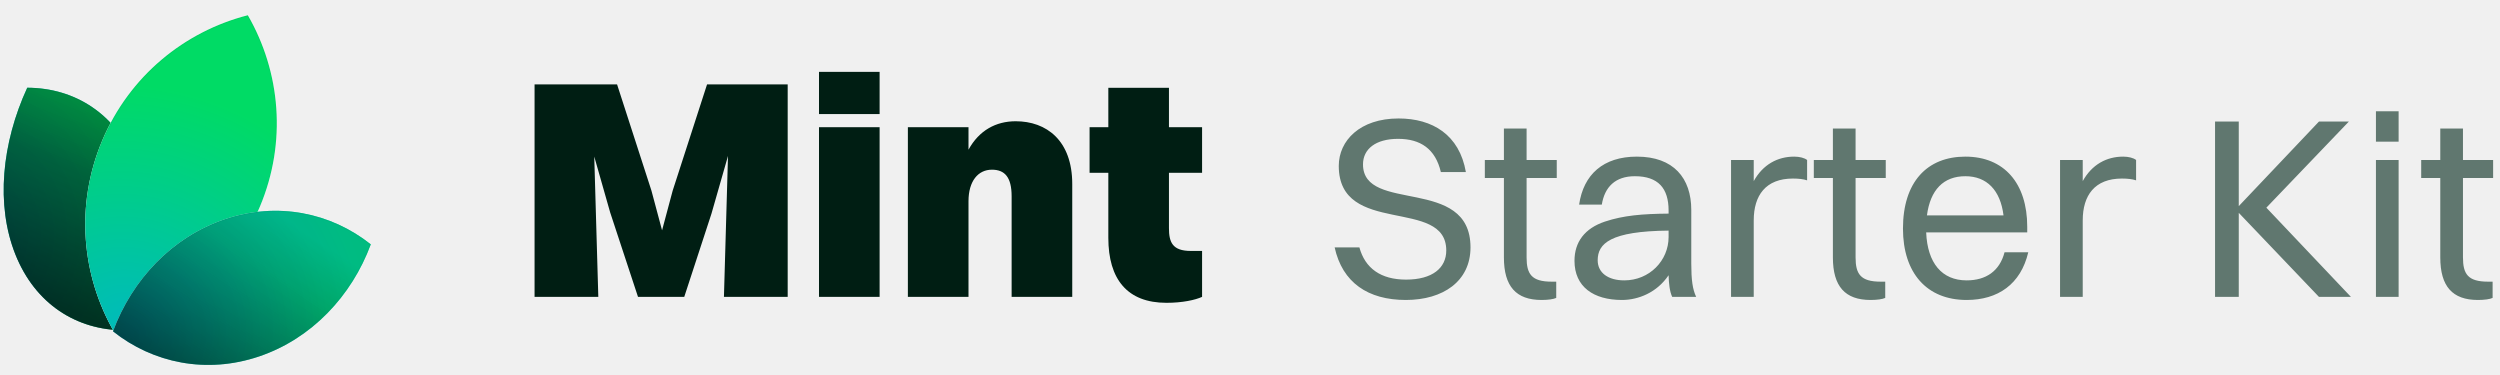
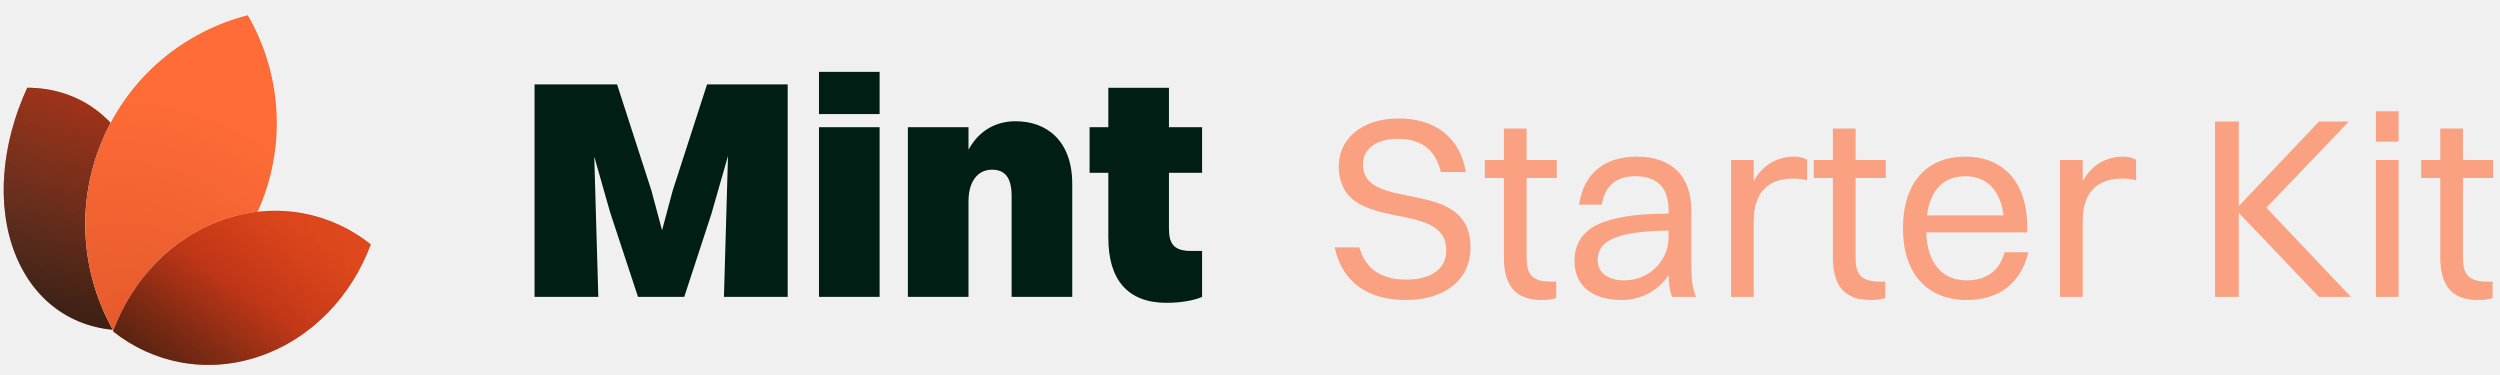
<svg xmlns="http://www.w3.org/2000/svg" width="160" height="24" viewBox="0 0 160 24" fill="none">
  <path d="M7.953 21.139C4.896 21.13 2.255 19.458 0.987 16.29C-0.28 13.121 0.109 9.163 1.744 5.615C4.801 5.624 7.442 7.296 8.71 10.465C9.977 13.633 9.588 17.591 7.953 21.139Z" fill="white" />
  <path d="M7.953 21.139C4.896 21.13 2.255 19.458 0.987 16.29C-0.28 13.121 0.109 9.163 1.744 5.615C4.801 5.624 7.442 7.296 8.71 10.465C9.977 13.633 9.588 17.591 7.953 21.139Z" fill="url(#paint0_radial_115_86)" />
  <path d="M7.953 21.139C4.896 21.13 2.255 19.458 0.987 16.29C-0.28 13.121 0.109 9.163 1.744 5.615C4.801 5.624 7.442 7.296 8.71 10.465C9.977 13.633 9.588 17.591 7.953 21.139Z" fill="black" fill-opacity="0.5" style="mix-blend-mode:hard-light" />
  <path d="M7.953 21.139C4.896 21.13 2.255 19.458 0.987 16.29C-0.28 13.121 0.109 9.163 1.744 5.615C4.801 5.624 7.442 7.296 8.71 10.465C9.977 13.633 9.588 17.591 7.953 21.139Z" fill="url(#paint1_linear_115_86)" fill-opacity="0.5" style="mix-blend-mode:hard-light" />
  <path d="M7.935 21.111C4.897 21.096 2.274 19.431 1.013 16.279C-0.248 13.124 0.136 9.182 1.762 5.643C4.8 5.659 7.423 7.324 8.684 10.476C9.945 13.63 9.561 17.572 7.935 21.111Z" stroke="url(#paint2_linear_115_86)" stroke-opacity="0.05" stroke-width="0.056" />
  <path d="M7.31 21.257C11.354 20.221 14.884 17.375 16.628 13.236C18.373 9.097 17.945 4.587 15.86 0.976C11.816 2.012 8.287 4.858 6.542 8.998C4.797 13.137 5.225 17.646 7.31 21.257Z" fill="white" />
  <path d="M7.31 21.257C11.354 20.221 14.884 17.375 16.628 13.236C18.373 9.097 17.945 4.587 15.86 0.976C11.816 2.012 8.287 4.858 6.542 8.998C4.797 13.137 5.225 17.646 7.31 21.257Z" fill="url(#paint3_radial_115_86)" />
  <path d="M16.602 13.225C14.864 17.349 11.351 20.187 7.324 21.225C5.253 17.624 4.829 13.132 6.568 9.009C8.306 4.885 11.819 2.047 15.846 1.009C17.918 4.61 18.341 9.101 16.602 13.225Z" stroke="url(#paint4_linear_115_86)" stroke-opacity="0.05" stroke-width="0.056" />
  <path d="M7.234 21.207C9.789 23.237 13.21 23.951 16.577 22.814C19.944 21.677 22.506 18.945 23.73 15.638C21.175 13.608 17.754 12.894 14.387 14.031C11.02 15.168 8.458 17.901 7.234 21.207Z" fill="white" />
  <path d="M7.234 21.207C9.789 23.237 13.21 23.951 16.577 22.814C19.944 21.677 22.506 18.945 23.73 15.638C21.175 13.608 17.754 12.894 14.387 14.031C11.02 15.168 8.458 17.901 7.234 21.207Z" fill="url(#paint5_radial_115_86)" />
  <path d="M7.234 21.207C9.789 23.237 13.21 23.951 16.577 22.814C19.944 21.677 22.506 18.945 23.73 15.638C21.175 13.608 17.754 12.894 14.387 14.031C11.02 15.168 8.458 17.901 7.234 21.207Z" fill="black" fill-opacity="0.2" style="mix-blend-mode:hard-light" />
  <path d="M7.234 21.207C9.789 23.237 13.21 23.951 16.577 22.814C19.944 21.677 22.506 18.945 23.73 15.638C21.175 13.608 17.754 12.894 14.387 14.031C11.02 15.168 8.458 17.901 7.234 21.207Z" fill="url(#paint6_linear_115_86)" fill-opacity="0.5" style="mix-blend-mode:hard-light" />
  <path d="M16.568 22.787C13.218 23.918 9.814 23.212 7.267 21.198C8.492 17.907 11.044 15.189 14.396 14.058C17.747 12.927 21.15 13.633 23.697 15.648C22.472 18.938 19.92 21.656 16.568 22.787Z" stroke="url(#paint7_linear_115_86)" stroke-opacity="0.05" stroke-width="0.056" />
  <path d="M34.212 19V5.4H39.492L41.692 12.2L42.372 14.74L43.052 12.2L45.252 5.4H50.412V19H46.332L46.592 9.98L45.532 13.68L43.792 19H40.832L39.052 13.6L38.032 10.02L38.292 19H34.212ZM52.416 7.3V4.6H56.295V7.3H52.416ZM52.416 19V8.14H56.295V19H52.416ZM58.104 19V8.14H61.984V9.58C62.664 8.34 63.744 7.76 65.004 7.76C66.964 7.76 68.624 8.98 68.624 11.78V19H64.744V12.56C64.744 11.34 64.304 10.86 63.484 10.86C62.604 10.86 61.984 11.58 61.984 12.88V19H58.104ZM70.933 15.22V11.06H69.733V8.14H70.933V5.62H74.813V8.14H76.933V11.06H74.813V14.6C74.813 15.5 75.033 16.06 76.213 16.06H76.933V19C76.493 19.2 75.673 19.38 74.653 19.38C72.153 19.38 70.933 17.88 70.933 15.22Z" fill="#001E13" />
-   <path d="M87.232 10.519C87.232 13.687 94.112 11.229 94.112 15.832C94.112 17.994 92.364 19.198 89.971 19.198C87.562 19.198 85.912 18.093 85.417 15.832H87.001C87.364 17.169 88.371 17.895 89.987 17.895C91.671 17.895 92.561 17.152 92.561 16.03C92.561 12.598 85.681 15.155 85.681 10.618C85.681 9.001 87.034 7.582 89.509 7.582C91.671 7.582 93.403 8.621 93.816 11.014H92.215C91.868 9.529 90.912 8.886 89.476 8.886C88.057 8.886 87.232 9.529 87.232 10.519ZM96.25 16.476V11.393H95.029V10.239H96.25V8.226H97.702V10.239H99.632V11.393H97.702V16.476C97.702 17.532 98.015 18.026 99.302 18.026H99.599V19.066C99.434 19.148 99.071 19.198 98.659 19.198C97.025 19.198 96.25 18.323 96.25 16.476ZM102.516 13.093H101.064C101.345 11.162 102.615 10.024 104.76 10.024C107.103 10.024 108.242 11.393 108.242 13.44V16.888C108.242 17.895 108.324 18.521 108.555 19H107.021C106.856 18.654 106.806 18.142 106.79 17.614C106.047 18.72 104.859 19.198 103.803 19.198C101.988 19.198 100.767 18.357 100.767 16.69C100.767 15.486 101.427 14.611 102.714 14.182C103.902 13.786 105.107 13.687 106.79 13.671V13.473C106.79 12.053 106.13 11.278 104.628 11.278C103.374 11.278 102.698 11.971 102.516 13.093ZM102.252 16.657C102.252 17.465 102.929 17.944 103.952 17.944C105.569 17.944 106.79 16.674 106.79 15.172V14.759C103.061 14.793 102.252 15.585 102.252 16.657ZM110.787 19V10.239H112.239V11.591C112.833 10.519 113.774 10.024 114.83 10.024C115.176 10.024 115.49 10.107 115.655 10.239V11.542C115.407 11.46 115.094 11.427 114.747 11.427C112.998 11.427 112.239 12.515 112.239 14.1V19H110.787ZM117.305 16.476V11.393H116.084V10.239H117.305V8.226H118.757V10.239H120.688V11.393H118.757V16.476C118.757 17.532 119.071 18.026 120.358 18.026H120.655V19.066C120.49 19.148 120.127 19.198 119.714 19.198C118.081 19.198 117.305 18.323 117.305 16.476ZM129.809 16.145C129.33 18.192 127.862 19.198 125.865 19.198C123.324 19.198 121.79 17.482 121.79 14.627C121.79 11.658 123.324 10.024 125.783 10.024C128.258 10.024 129.743 11.723 129.743 14.512V14.875H123.275C123.357 16.838 124.281 17.944 125.865 17.944C127.103 17.944 127.977 17.35 128.291 16.145H129.809ZM125.783 11.278C124.38 11.278 123.539 12.152 123.324 13.786H128.225C128.027 12.169 127.152 11.278 125.783 11.278ZM131.843 19V10.239H133.295V11.591C133.889 10.519 134.829 10.024 135.885 10.024C136.232 10.024 136.545 10.107 136.71 10.239V11.542C136.463 11.46 136.149 11.427 135.803 11.427C134.054 11.427 133.295 12.515 133.295 14.1V19H131.843ZM141.763 19V7.78H143.281V13.192L148.413 7.78H150.327L145.047 13.291L150.459 19H148.413L143.281 13.621V19H141.763ZM152.06 9.067V7.12H153.512V9.067H152.06ZM152.06 19V10.239H153.512V19H152.06ZM156.178 16.476V11.393H154.957V10.239H156.178V8.226H157.63V10.239H159.56V11.393H157.63V16.476C157.63 17.532 157.943 18.026 159.23 18.026H159.527V19.066C159.362 19.148 158.999 19.198 158.587 19.198C156.953 19.198 156.178 18.323 156.178 16.476Z" fill="#002719" fill-opacity="0.6" />
+   <path d="M87.232 10.519C87.232 13.687 94.112 11.229 94.112 15.832C94.112 17.994 92.364 19.198 89.971 19.198C87.562 19.198 85.912 18.093 85.417 15.832H87.001C87.364 17.169 88.371 17.895 89.987 17.895C91.671 17.895 92.561 17.152 92.561 16.03C92.561 12.598 85.681 15.155 85.681 10.618C85.681 9.001 87.034 7.582 89.509 7.582C91.671 7.582 93.403 8.621 93.816 11.014H92.215C91.868 9.529 90.912 8.886 89.476 8.886C88.057 8.886 87.232 9.529 87.232 10.519ZM96.25 16.476V11.393H95.029V10.239H96.25V8.226H97.702V10.239H99.632V11.393H97.702V16.476C97.702 17.532 98.015 18.026 99.302 18.026H99.599V19.066C99.434 19.148 99.071 19.198 98.659 19.198C97.025 19.198 96.25 18.323 96.25 16.476ZM102.516 13.093H101.064C101.345 11.162 102.615 10.024 104.76 10.024C107.103 10.024 108.242 11.393 108.242 13.44V16.888C108.242 17.895 108.324 18.521 108.555 19H107.021C106.856 18.654 106.806 18.142 106.79 17.614C106.047 18.72 104.859 19.198 103.803 19.198C101.988 19.198 100.767 18.357 100.767 16.69C100.767 15.486 101.427 14.611 102.714 14.182C103.902 13.786 105.107 13.687 106.79 13.671V13.473C106.79 12.053 106.13 11.278 104.628 11.278C103.374 11.278 102.698 11.971 102.516 13.093ZM102.252 16.657C102.252 17.465 102.929 17.944 103.952 17.944C105.569 17.944 106.79 16.674 106.79 15.172V14.759C103.061 14.793 102.252 15.585 102.252 16.657ZM110.787 19V10.239H112.239V11.591C112.833 10.519 113.774 10.024 114.83 10.024C115.176 10.024 115.49 10.107 115.655 10.239V11.542C115.407 11.46 115.094 11.427 114.747 11.427C112.998 11.427 112.239 12.515 112.239 14.1V19H110.787ZM117.305 16.476V11.393H116.084V10.239H117.305V8.226H118.757V10.239H120.688V11.393H118.757V16.476C118.757 17.532 119.071 18.026 120.358 18.026H120.655V19.066C120.49 19.148 120.127 19.198 119.714 19.198C118.081 19.198 117.305 18.323 117.305 16.476ZM129.809 16.145C129.33 18.192 127.862 19.198 125.865 19.198C123.324 19.198 121.79 17.482 121.79 14.627C121.79 11.658 123.324 10.024 125.783 10.024C128.258 10.024 129.743 11.723 129.743 14.512V14.875H123.275C123.357 16.838 124.281 17.944 125.865 17.944C127.103 17.944 127.977 17.35 128.291 16.145H129.809ZM125.783 11.278C124.38 11.278 123.539 12.152 123.324 13.786H128.225C128.027 12.169 127.152 11.278 125.783 11.278ZM131.843 19V10.239H133.295V11.591C133.889 10.519 134.829 10.024 135.885 10.024C136.232 10.024 136.545 10.107 136.71 10.239V11.542C136.463 11.46 136.149 11.427 135.803 11.427C134.054 11.427 133.295 12.515 133.295 14.1V19H131.843ZM141.763 19V7.78H143.281V13.192L148.413 7.78H150.327L145.047 13.291L150.459 19H148.413L143.281 13.621V19H141.763ZM152.06 9.067V7.12H153.512V9.067H152.06ZM152.06 19V10.239H153.512V19H152.06ZM156.178 16.476V11.393H154.957V10.239H156.178V8.226H157.63V10.239H159.56V11.393H157.63V16.476C157.63 17.532 157.943 18.026 159.23 18.026H159.527V19.066C159.362 19.148 158.999 19.198 158.587 19.198C156.953 19.198 156.178 18.323 156.178 16.476Z" fill="#FF6C37" fill-opacity="0.6" />
  <defs>
    <radialGradient id="paint0_radial_115_86" cx="0" cy="0" r="1" gradientUnits="userSpaceOnUse" gradientTransform="translate(-3.00503 15.023) rotate(-10.029) scale(17.9572 17.784)">
-       <stop stop-color="#00B0BB" />
-       <stop offset="1" stop-color="#00DB65" />
+       <stop stop-color="#FFA57A" />
+       <stop offset="1" stop-color="#FF6C37" />
    </radialGradient>
    <linearGradient id="paint1_linear_115_86" x1="7.39" y1="4.813" x2="1.63" y2="18.689" gradientUnits="userSpaceOnUse">
-       <stop stop-color="#18E299" />
+       <stop stop-color="#E55A2C" />
      <stop offset="1" />
    </linearGradient>
    <linearGradient id="paint2_linear_115_86" x1="7.948" y1="8.016" x2="1.761" y2="18.746" gradientUnits="userSpaceOnUse">
      <stop />
      <stop offset="1" stop-opacity="0" />
    </linearGradient>
    <radialGradient id="paint3_radial_115_86" cx="0" cy="0" r="1" gradientUnits="userSpaceOnUse" gradientTransform="translate(8.11404 20.8822) rotate(-75.7542) scale(21.6246 23.7772)">
-       <stop stop-color="#00BBBB" />
-       <stop offset="0.713" stop-color="#00DB65" />
+       <stop stop-color="#E55A2C" />
+       <stop offset="0.713" stop-color="#FF6C37" />
    </radialGradient>
    <linearGradient id="paint4_linear_115_86" x1="7.602" y1="5.871" x2="15.556" y2="16.372" gradientUnits="userSpaceOnUse">
      <stop />
      <stop offset="1" stop-opacity="0" />
    </linearGradient>
    <radialGradient id="paint5_radial_115_86" cx="0" cy="0" r="1" gradientUnits="userSpaceOnUse" gradientTransform="translate(7.84537 21.5181) rotate(-20.3525) scale(18.5603 17.32)">
-       <stop stop-color="#00B0BB" />
-       <stop offset="1" stop-color="#00DB65" />
+       <stop stop-color="#E55A2C" />
+       <stop offset="1" stop-color="#FF6C37" />
    </radialGradient>
    <linearGradient id="paint6_linear_115_86" x1="16.808" y1="13.007" x2="10.041" y2="22.994" gradientUnits="userSpaceOnUse">
-       <stop stop-color="#00B1BC" />
+       <stop stop-color="#E55A2C" />
      <stop offset="1" />
    </linearGradient>
    <linearGradient id="paint7_linear_115_86" x1="16.808" y1="13.007" x2="14.169" y2="23.841" gradientUnits="userSpaceOnUse">
      <stop />
      <stop offset="1" stop-opacity="0" />
    </linearGradient>
  </defs>
</svg>
